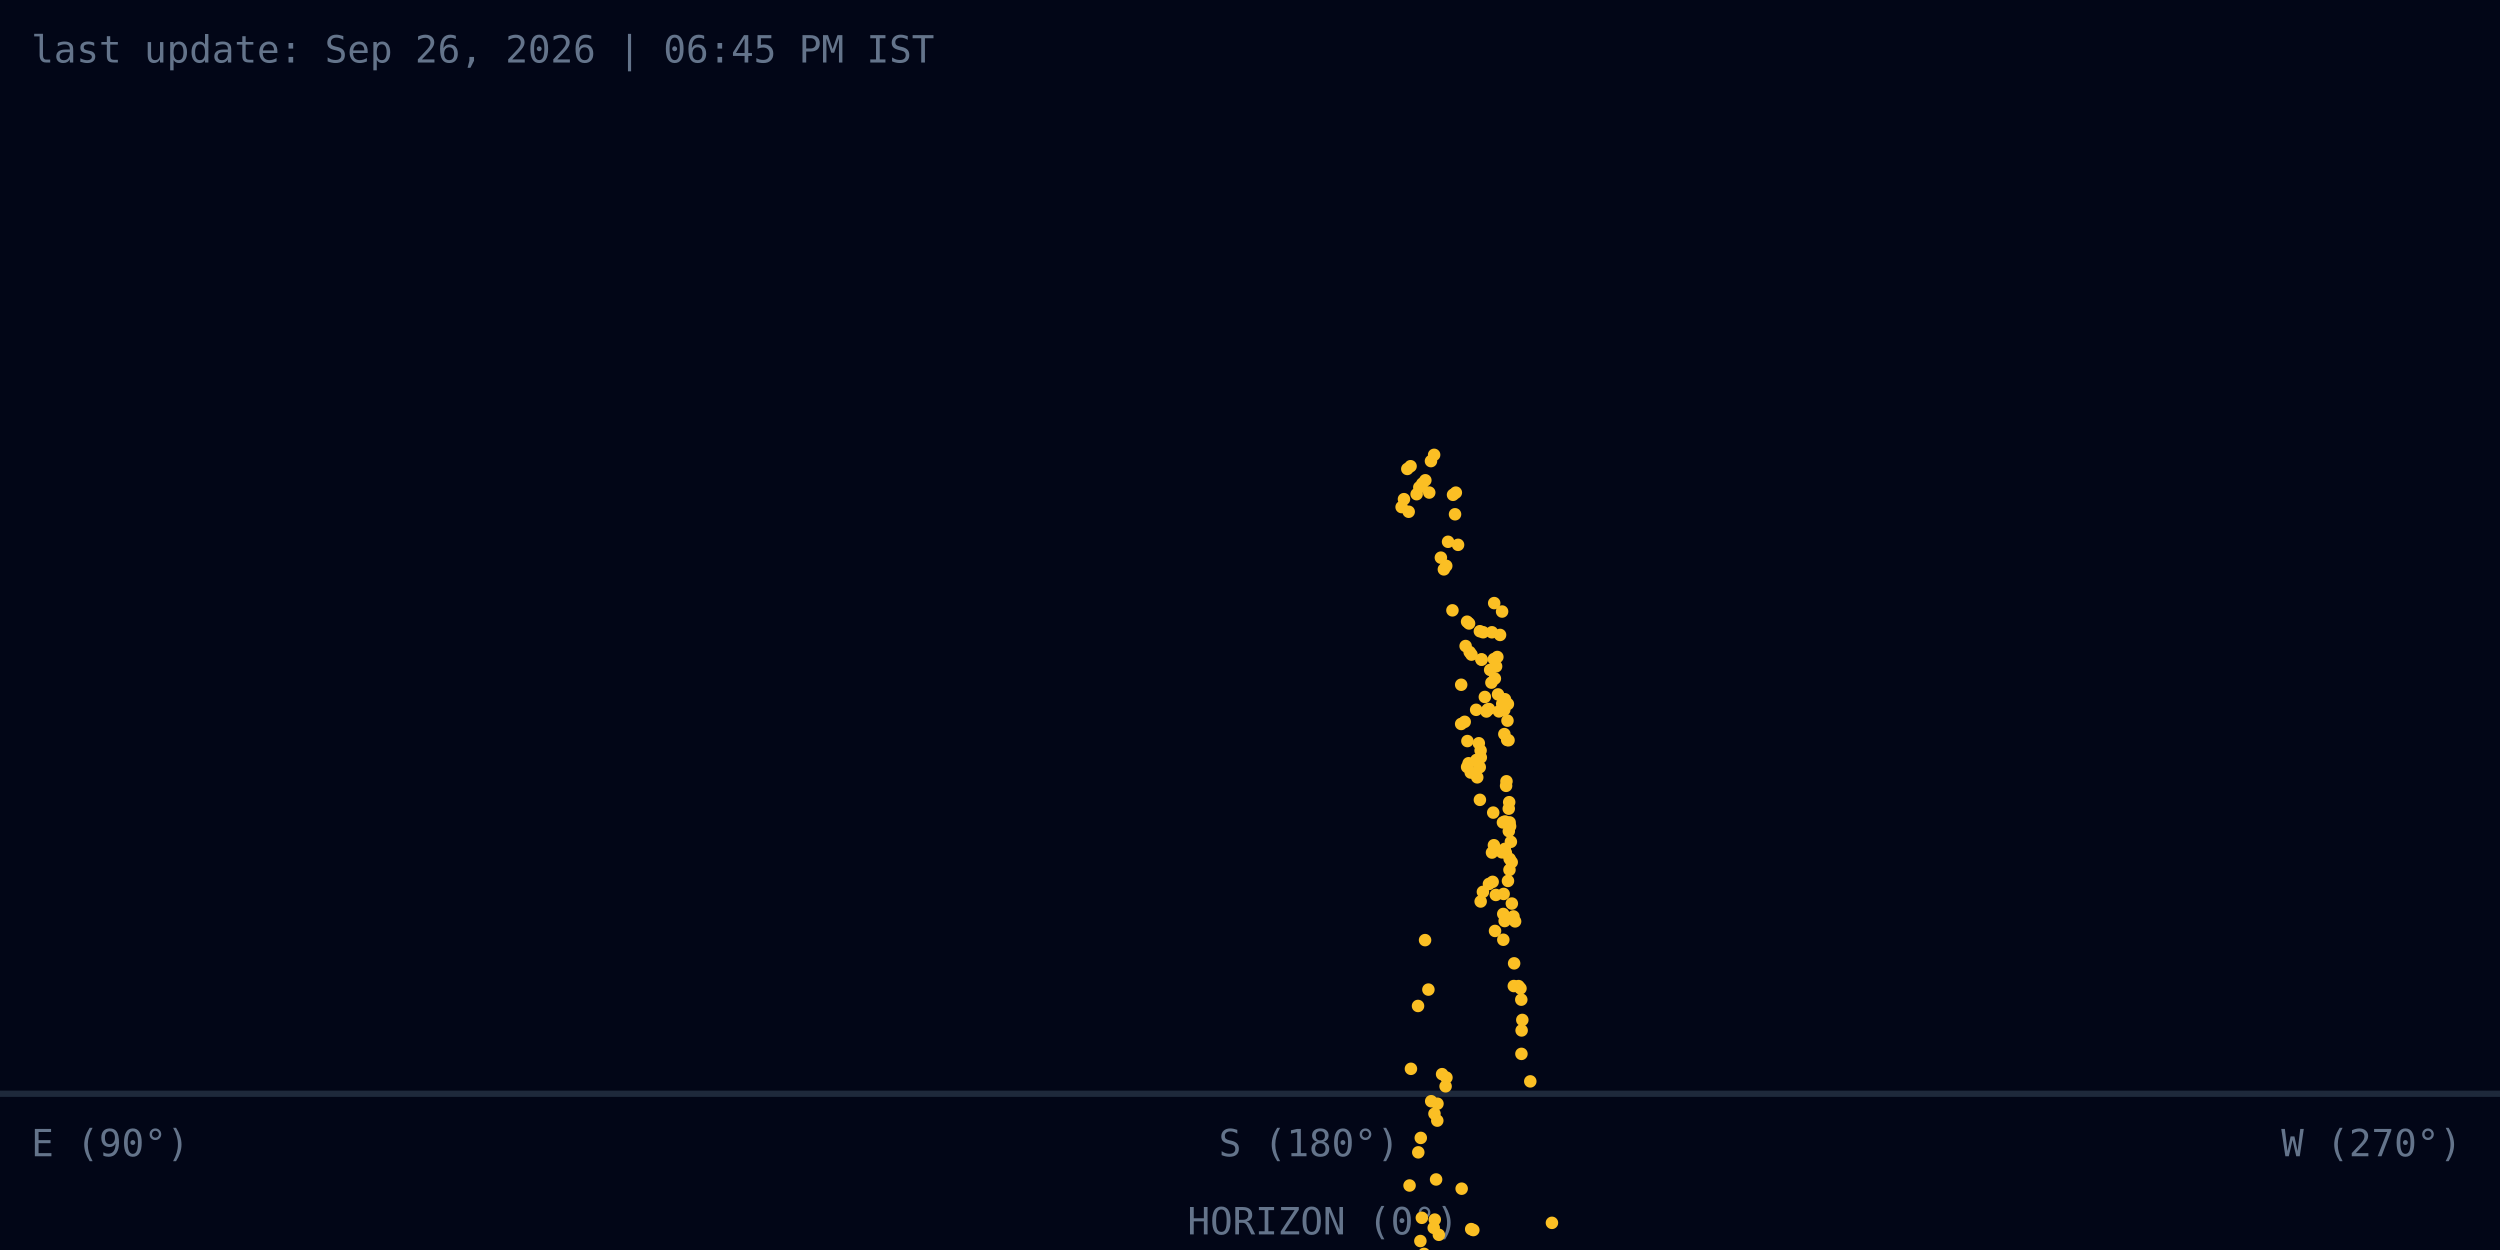
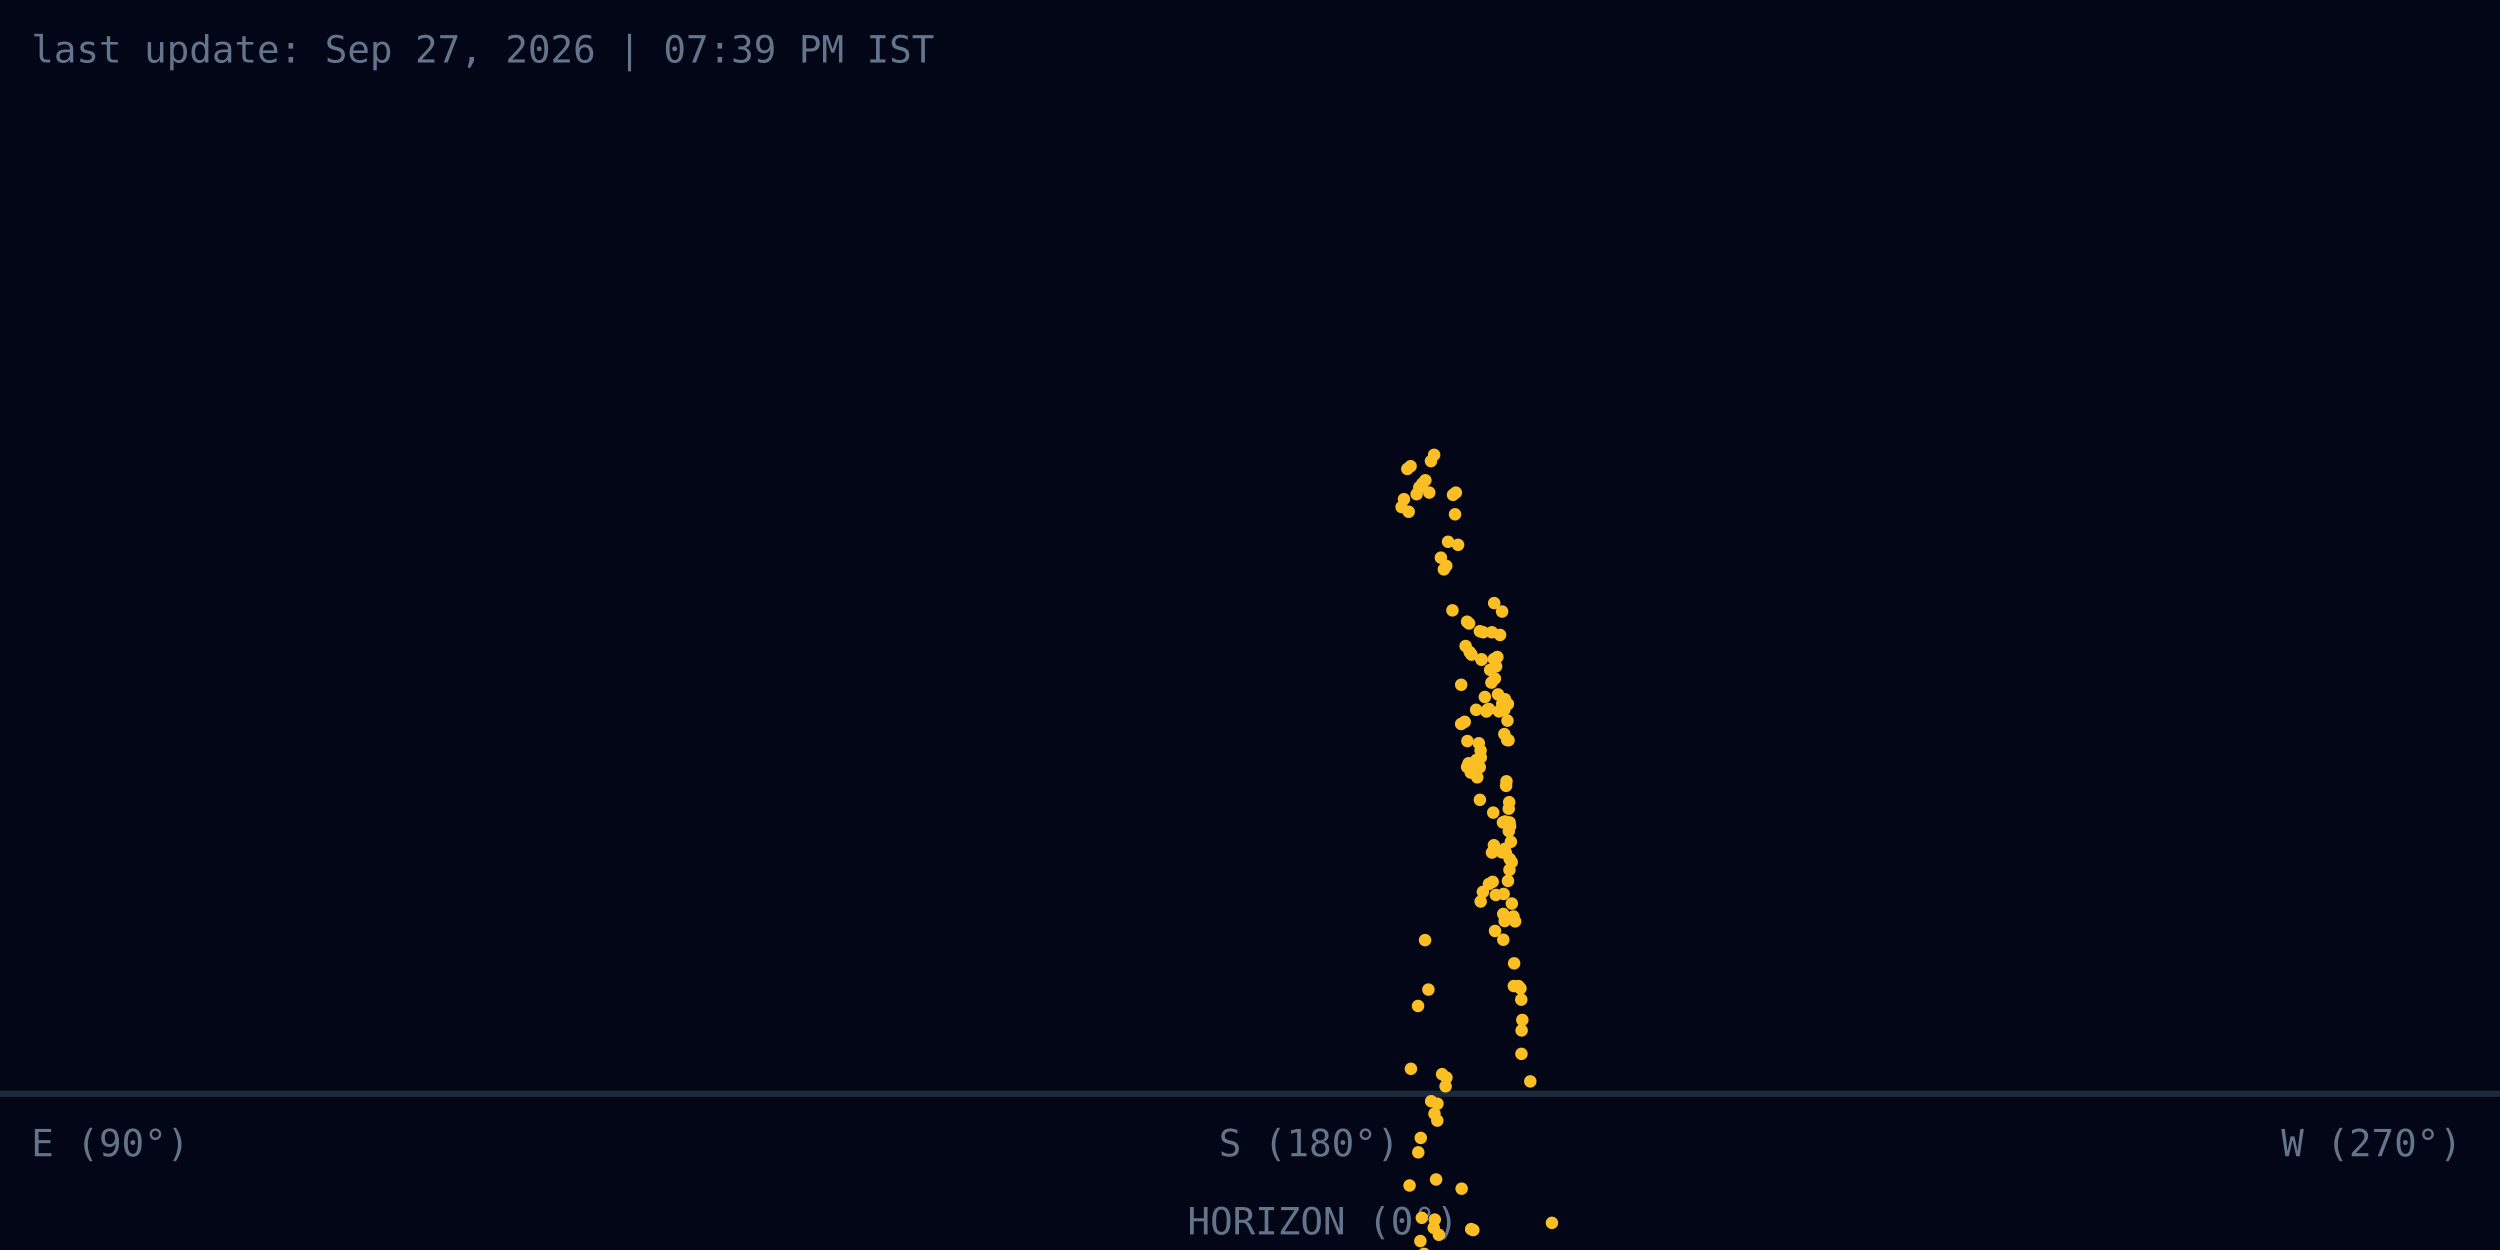
<svg xmlns="http://www.w3.org/2000/svg" width="800" height="400" viewBox="0 0 800 400">
  <rect width="800" height="400" fill="#020617" />
-   <text id="last-update" x="10" y="20" fill="#64748b" font-family="monospace">last update: Sep 26, 2026 | 06:45 PM IST</text>
+   <text id="last-update" x="10" y="20" fill="#64748b" font-family="monospace">last update: Sep 27, 2026 | 07:39 PM IST</text>
  <line x1="0" y1="350" x2="800" y2="350" stroke="#1e293b" stroke-width="2" />
  <text x="380" y="395" fill="#64748b" font-size="12" font-family="monospace">HORIZON (0°)</text>
  <text x="730" y="370" fill="#64748b" font-size="12" font-family="monospace">W (270°)</text>
  <text x="390" y="370" fill="#64748b" font-size="12" font-family="monospace">S (180°)</text>
  <text x="10" y="370" fill="#64748b" font-size="12" font-family="monospace">E (90°)</text>
  <g id="analemma-points">
    <circle cx=" 465.61" cy=" 164.57" r="2" fill="#fbbf24">
 </circle>
    <circle cx=" 467.57" cy=" 231.67" r="2" fill="#fbbf24">
 </circle>
    <circle cx=" 467.58" cy=" 219.12" r="2" fill="#fbbf24">
 </circle>
    <circle cx=" 468.71" cy=" 230.98" r="2" fill="#fbbf24">
 </circle>
    <circle cx=" 469.57" cy=" 237.14" r="2" fill="#fbbf24">
 </circle>
    <circle cx=" 469.00" cy=" 206.73" r="2" fill="#fbbf24">
 </circle>
    <circle cx=" 469.47" cy=" 198.94" r="2" fill="#fbbf24">
 </circle>
    <circle cx=" 470.10" cy=" 199.51" r="2" fill="#fbbf24">
 </circle>
    <circle cx=" 474.53" cy=" 285.41" r="2" fill="#fbbf24">
 </circle>
    <circle cx=" 472.47" cy=" 243.18" r="2" fill="#fbbf24">
 </circle>
    <circle cx=" 473.57" cy=" 255.95" r="2" fill="#fbbf24">
 </circle>
    <circle cx=" 473.22" cy=" 237.84" r="2" fill="#fbbf24">
 </circle>
    <circle cx=" 473.79" cy=" 240.17" r="2" fill="#fbbf24">
 </circle>
    <circle cx=" 473.56" cy=" 201.99" r="2" fill="#fbbf24">
 </circle>
    <circle cx=" 474.09" cy=" 210.99" r="2" fill="#fbbf24">
 </circle>
    <circle cx=" 478.41" cy=" 297.90" r="2" fill="#fbbf24">
 </circle>
    <circle cx=" 477.65" cy=" 282.19" r="2" fill="#fbbf24">
 </circle>
    <circle cx=" 477.44" cy=" 272.82" r="2" fill="#fbbf24">
 </circle>
    <circle cx=" 478.67" cy=" 286.38" r="2" fill="#fbbf24">
 </circle>
    <circle cx=" 478.05" cy=" 270.47" r="2" fill="#fbbf24">
 </circle>
    <circle cx=" 476.85" cy=" 214.37" r="2" fill="#fbbf24">
 </circle>
    <circle cx=" 477.25" cy=" 218.44" r="2" fill="#fbbf24">
 </circle>
    <circle cx=" 481.06" cy=" 300.72" r="2" fill="#fbbf24">
 </circle>
    <circle cx=" 481.04" cy=" 292.47" r="2" fill="#fbbf24">
 </circle>
    <circle cx=" 481.49" cy=" 294.73" r="2" fill="#fbbf24">
 </circle>
    <circle cx=" 481.17" cy=" 286.06" r="2" fill="#fbbf24">
 </circle>
    <circle cx=" 479.37" cy=" 222.21" r="2" fill="#fbbf24">
 </circle>
    <circle cx=" 479.67" cy=" 227.65" r="2" fill="#fbbf24">
 </circle>
    <circle cx=" 498.29" cy=" 411.31" r="2" fill="#fbbf24">
 </circle>
    <circle cx=" 498.34" cy=" 411.53" r="2" fill="#fbbf24">
 </circle>
    <circle cx=" 484.42" cy=" 315.53" r="2" fill="#fbbf24">
 </circle>
    <circle cx=" 486.86" cy=" 337.24" r="2" fill="#fbbf24">
 </circle>
    <circle cx=" 481.87" cy=" 272.88" r="2" fill="#fbbf24">
 </circle>
    <circle cx=" 482.55" cy=" 281.90" r="2" fill="#fbbf24">
 </circle>
    <circle cx=" 481.19" cy=" 226.61" r="2" fill="#fbbf24">
 </circle>
    <circle cx=" 481.39" cy=" 234.91" r="2" fill="#fbbf24">
 </circle>
    <circle cx=" 486.92" cy=" 329.74" r="2" fill="#fbbf24">
 </circle>
    <circle cx=" 483.03" cy=" 278.36" r="2" fill="#fbbf24">
 </circle>
    <circle cx=" 483.79" cy=" 289.14" r="2" fill="#fbbf24">
 </circle>
    <circle cx=" 485.93" cy=" 315.55" r="2" fill="#fbbf24">
 </circle>
    <circle cx=" 484.30" cy=" 293.26" r="2" fill="#fbbf24">
 </circle>
    <circle cx=" 482.30" cy=" 236.80" r="2" fill="#fbbf24">
 </circle>
    <circle cx=" 482.80" cy=" 258.78" r="2" fill="#fbbf24">
 </circle>
    <circle cx=" 501.22" cy=" 413.90" r="2" fill="#fbbf24">
 </circle>
    <circle cx=" 489.69" cy=" 346.04" r="2" fill="#fbbf24">
 </circle>
    <circle cx=" 486.81" cy=" 319.89" r="2" fill="#fbbf24">
 </circle>
    <circle cx=" 484.83" cy=" 294.84" r="2" fill="#fbbf24">
 </circle>
    <circle cx=" 486.55" cy=" 316.29" r="2" fill="#fbbf24">
 </circle>
    <circle cx=" 482.73" cy=" 236.88" r="2" fill="#fbbf24">
 </circle>
    <circle cx=" 483.48" cy=" 269.37" r="2" fill="#fbbf24">
 </circle>
    <circle cx=" 496.62" cy=" 391.31" r="2" fill="#fbbf24">
 </circle>
    <circle cx=" 483.75" cy=" 275.90" r="2" fill="#fbbf24">
 </circle>
    <circle cx=" 483.23" cy=" 264.40" r="2" fill="#fbbf24">
 </circle>
    <circle cx=" 482.94" cy=" 256.70" r="2" fill="#fbbf24">
 </circle>
    <circle cx=" 483.08" cy=" 263.17" r="2" fill="#fbbf24">
 </circle>
    <circle cx=" 482.53" cy=" 225.29" r="2" fill="#fbbf24">
 </circle>
    <circle cx=" 482.39" cy=" 230.61" r="2" fill="#fbbf24">
 </circle>
    <circle cx=" 487.14" cy=" 326.38" r="2" fill="#fbbf24">
 </circle>
    <circle cx=" 482.82" cy=" 265.96" r="2" fill="#fbbf24">
 </circle>
    <circle cx=" 483.09" cy=" 274.84" r="2" fill="#fbbf24">
 </circle>
    <circle cx=" 482.07" cy=" 250.01" r="2" fill="#fbbf24">
 </circle>
    <circle cx=" 481.95" cy=" 251.47" r="2" fill="#fbbf24">
 </circle>
    <circle cx=" 481.58" cy=" 223.76" r="2" fill="#fbbf24">
 </circle>
    <circle cx=" 481.36" cy=" 227.15" r="2" fill="#fbbf24">
 </circle>
    <circle cx=" 484.52" cy=" 308.27" r="2" fill="#fbbf24">
 </circle>
    <circle cx=" 481.59" cy=" 262.88" r="2" fill="#fbbf24">
 </circle>
    <circle cx=" 480.71" cy=" 225.23" r="2" fill="#fbbf24">
 </circle>
    <circle cx=" 481.54" cy=" 271.65" r="2" fill="#fbbf24">
 </circle>
    <circle cx=" 480.94" cy=" 263.18" r="2" fill="#fbbf24">
 </circle>
    <circle cx=" 480.67" cy=" 195.69" r="2" fill="#fbbf24">
 </circle>
    <circle cx=" 480.02" cy=" 203.18" r="2" fill="#fbbf24">
 </circle>
    <circle cx=" 480.62" cy=" 272.75" r="2" fill="#fbbf24">
 </circle>
    <circle cx=" 479.15" cy=" 210.24" r="2" fill="#fbbf24">
 </circle>
    <circle cx=" 478.75" cy=" 213.23" r="2" fill="#fbbf24">
 </circle>
    <circle cx=" 478.36" cy=" 217.14" r="2" fill="#fbbf24">
 </circle>
    <circle cx=" 478.05" cy=" 210.91" r="2" fill="#fbbf24">
 </circle>
    <circle cx=" 478.14" cy=" 192.99" r="2" fill="#fbbf24">
 </circle>
    <circle cx=" 477.41" cy=" 202.33" r="2" fill="#fbbf24">
 </circle>
    <circle cx=" 477.83" cy=" 260.03" r="2" fill="#fbbf24">
 </circle>
    <circle cx=" 476.48" cy=" 226.89" r="2" fill="#fbbf24">
 </circle>
    <circle cx=" 476.07" cy=" 227.06" r="2" fill="#fbbf24">
 </circle>
    <circle cx=" 475.66" cy=" 227.68" r="2" fill="#fbbf24">
 </circle>
    <circle cx=" 475.15" cy=" 223.03" r="2" fill="#fbbf24">
 </circle>
    <circle cx=" 474.61" cy=" 202.32" r="2" fill="#fbbf24">
 </circle>
    <circle cx=" 474.09" cy=" 211.11" r="2" fill="#fbbf24">
 </circle>
    <circle cx=" 476.46" cy=" 282.87" r="2" fill="#fbbf24">
 </circle>
    <circle cx=" 473.86" cy=" 242.39" r="2" fill="#fbbf24">
 </circle>
    <circle cx=" 473.52" cy=" 245.50" r="2" fill="#fbbf24">
 </circle>
    <circle cx=" 472.37" cy=" 227.14" r="2" fill="#fbbf24">
 </circle>
    <circle cx=" 472.72" cy=" 248.75" r="2" fill="#fbbf24">
 </circle>
    <circle cx=" 470.88" cy=" 209.48" r="2" fill="#fbbf24">
 </circle>
    <circle cx=" 470.29" cy=" 208.66" r="2" fill="#fbbf24">
 </circle>
    <circle cx=" 473.81" cy=" 288.48" r="2" fill="#fbbf24">
 </circle>
    <circle cx=" 470.64" cy=" 247.22" r="2" fill="#fbbf24">
 </circle>
    <circle cx=" 469.96" cy=" 244.24" r="2" fill="#fbbf24">
 </circle>
    <circle cx=" 469.48" cy=" 245.43" r="2" fill="#fbbf24">
 </circle>
    <circle cx=" 466.58" cy=" 174.35" r="2" fill="#fbbf24">
 </circle>
    <circle cx=" 465.87" cy=" 157.64" r="2" fill="#fbbf24">
 </circle>
    <circle cx=" 464.97" cy=" 158.34" r="2" fill="#fbbf24">
 </circle>
    <circle cx=" 464.78" cy=" 195.31" r="2" fill="#fbbf24">
 </circle>
    <circle cx=" 463.38" cy=" 173.37" r="2" fill="#fbbf24">
 </circle>
    <circle cx=" 462.80" cy=" 181.08" r="2" fill="#fbbf24">
 </circle>
    <circle cx=" 462.04" cy=" 182.20" r="2" fill="#fbbf24">
 </circle>
    <circle cx=" 461.08" cy=" 178.45" r="2" fill="#fbbf24">
 </circle>
    <circle cx=" 458.92" cy=" 145.55" r="2" fill="#fbbf24">
 </circle>
    <circle cx=" 457.91" cy=" 147.55" r="2" fill="#fbbf24">
 </circle>
    <circle cx=" 457.36" cy=" 157.62" r="2" fill="#fbbf24">
 </circle>
    <circle cx=" 456.11" cy=" 153.69" r="2" fill="#fbbf24">
 </circle>
    <circle cx=" 455.13" cy=" 154.77" r="2" fill="#fbbf24">
 </circle>
    <circle cx=" 454.18" cy=" 155.94" r="2" fill="#fbbf24">
 </circle>
    <circle cx=" 453.32" cy=" 158.14" r="2" fill="#fbbf24">
 </circle>
    <circle cx=" 451.38" cy=" 149.19" r="2" fill="#fbbf24">
 </circle>
    <circle cx=" 450.34" cy=" 150.06" r="2" fill="#fbbf24">
 </circle>
    <circle cx=" 450.78" cy=" 163.76" r="2" fill="#fbbf24">
 </circle>
    <circle cx=" 449.27" cy=" 159.73" r="2" fill="#fbbf24">
 </circle>
    <circle cx=" 448.52" cy=" 162.26" r="2" fill="#fbbf24">
 </circle>
    <circle cx=" 20.26" cy=" 571.97" r="2" fill="#fbbf24">
 </circle>
    <circle cx=" 74.33" cy=" 546.37" r="2" fill="#fbbf24">
 </circle>
    <circle cx=" 471.46" cy=" 393.62" r="2" fill="#fbbf24">
 </circle>
    <circle cx=" 470.78" cy=" 393.31" r="2" fill="#fbbf24">
 </circle>
    <circle cx=" 495.37" cy=" 503.27" r="2" fill="#fbbf24">
 </circle>
    <circle cx=" 467.73" cy=" 380.38" r="2" fill="#fbbf24">
 </circle>
    <circle cx=" 462.86" cy=" 344.83" r="2" fill="#fbbf24">
 </circle>
    <circle cx=" 462.59" cy=" 347.62" r="2" fill="#fbbf24">
 </circle>
    <circle cx=" 461.47" cy=" 343.73" r="2" fill="#fbbf24">
 </circle>
    <circle cx=" 456.02" cy=" 300.84" r="2" fill="#fbbf24">
 </circle>
    <circle cx=" 457.09" cy=" 316.67" r="2" fill="#fbbf24">
 </circle>
    <circle cx=" 469.47" cy=" 420.03" r="2" fill="#fbbf24">
 </circle>
    <circle cx=" 459.99" cy=" 353.19" r="2" fill="#fbbf24">
 </circle>
    <circle cx=" 459.93" cy=" 358.60" r="2" fill="#fbbf24">
 </circle>
    <circle cx=" 459.03" cy=" 356.39" r="2" fill="#fbbf24">
 </circle>
    <circle cx=" 457.98" cy=" 352.39" r="2" fill="#fbbf24">
 </circle>
    <circle cx=" 453.77" cy=" 321.91" r="2" fill="#fbbf24">
 </circle>
    <circle cx=" 459.55" cy=" 377.43" r="2" fill="#fbbf24">
 </circle>
    <circle cx=" 471.53" cy=" 461.85" r="2" fill="#fbbf24">
 </circle>
    <circle cx=" 460.43" cy=" 395.14" r="2" fill="#fbbf24">
 </circle>
    <circle cx=" 459.13" cy=" 390.27" r="2" fill="#fbbf24">
 </circle>
    <circle cx=" 458.79" cy=" 392.90" r="2" fill="#fbbf24">
 </circle>
    <circle cx=" 454.65" cy=" 364.13" r="2" fill="#fbbf24">
 </circle>
    <circle cx=" 451.50" cy=" 342.02" r="2" fill="#fbbf24">
 </circle>
    <circle cx=" 453.85" cy=" 368.75" r="2" fill="#fbbf24">
 </circle>
    <circle cx=" 467.51" cy=" 471.07" r="2" fill="#fbbf24">
 </circle>
    <circle cx=" 454.99" cy=" 389.70" r="2" fill="#fbbf24">
 </circle>
    <circle cx=" 455.71" cy=" 401.24" r="2" fill="#fbbf24">
 </circle>
    <circle cx=" 454.52" cy=" 397.13" r="2" fill="#fbbf24">
 </circle>
    <circle cx=" 455.98" cy=" 414.56" r="2" fill="#fbbf24">
 </circle>
    <circle cx=" 451.06" cy=" 379.36" r="2" fill="#fbbf24">
 </circle>
+     <circle cx=" 455.70" cy=" 423.59" r="2" fill="#fbbf24">
+  </circle>
  </g>
</svg>
